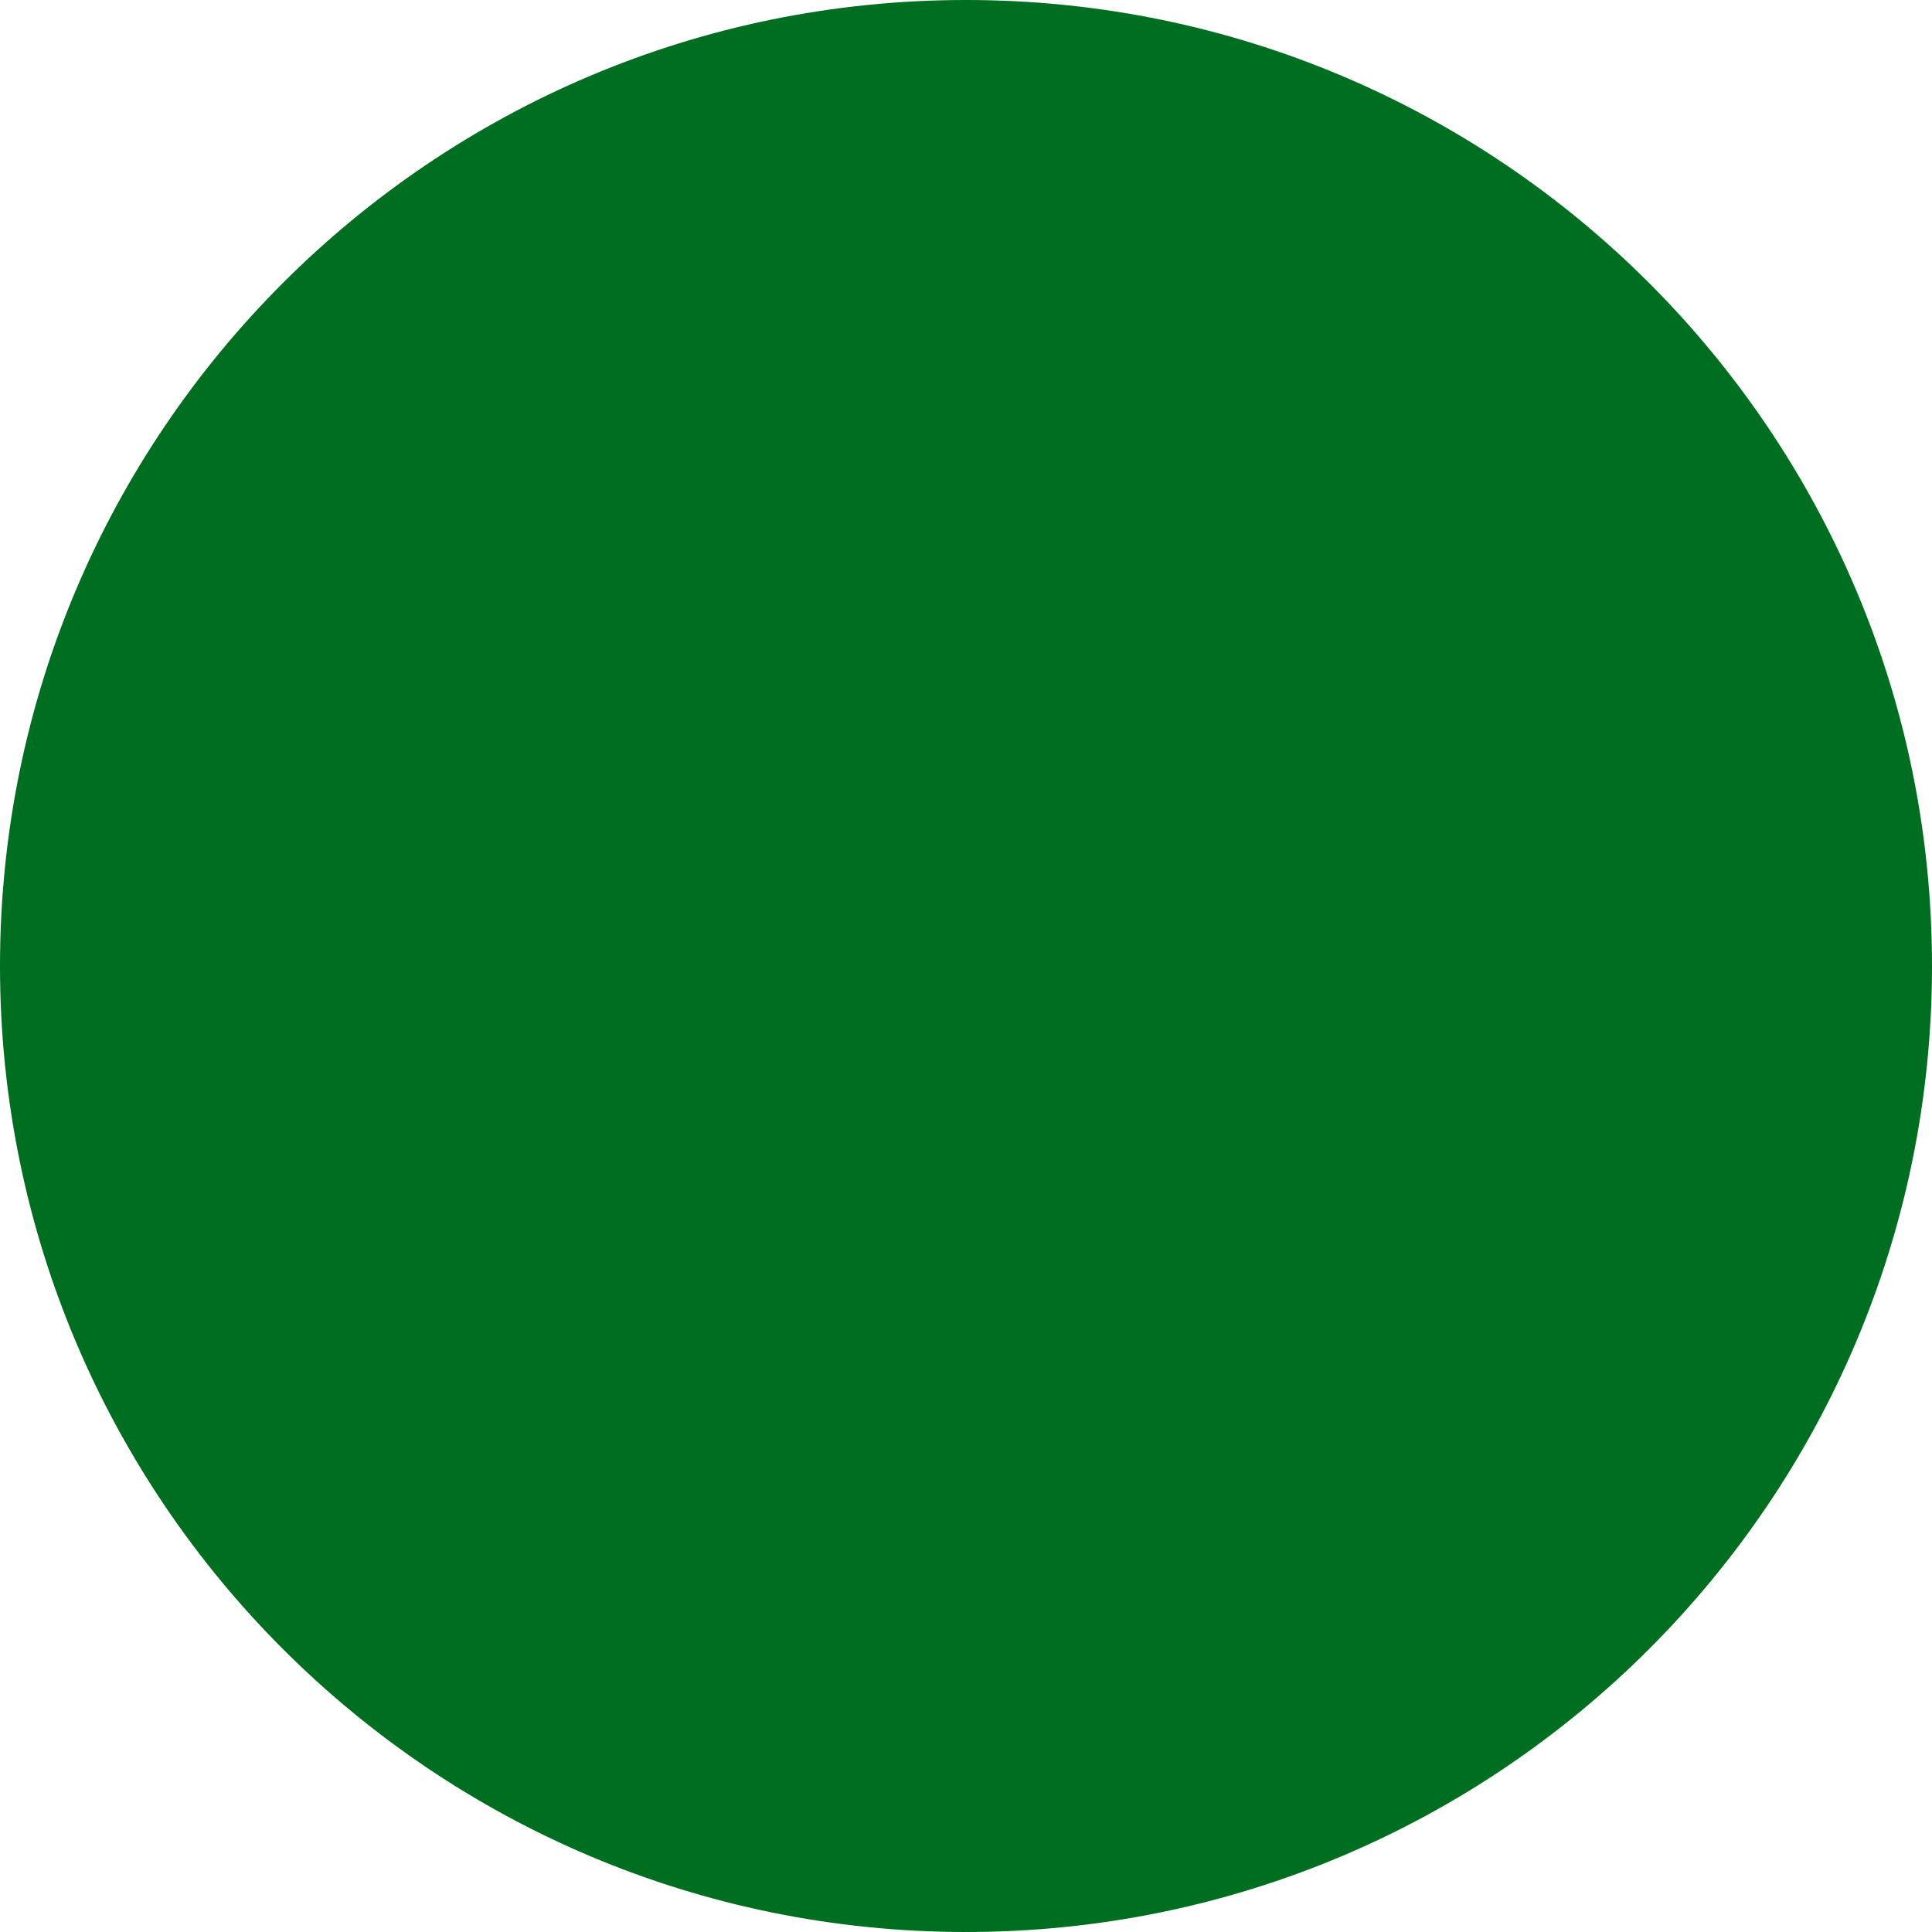
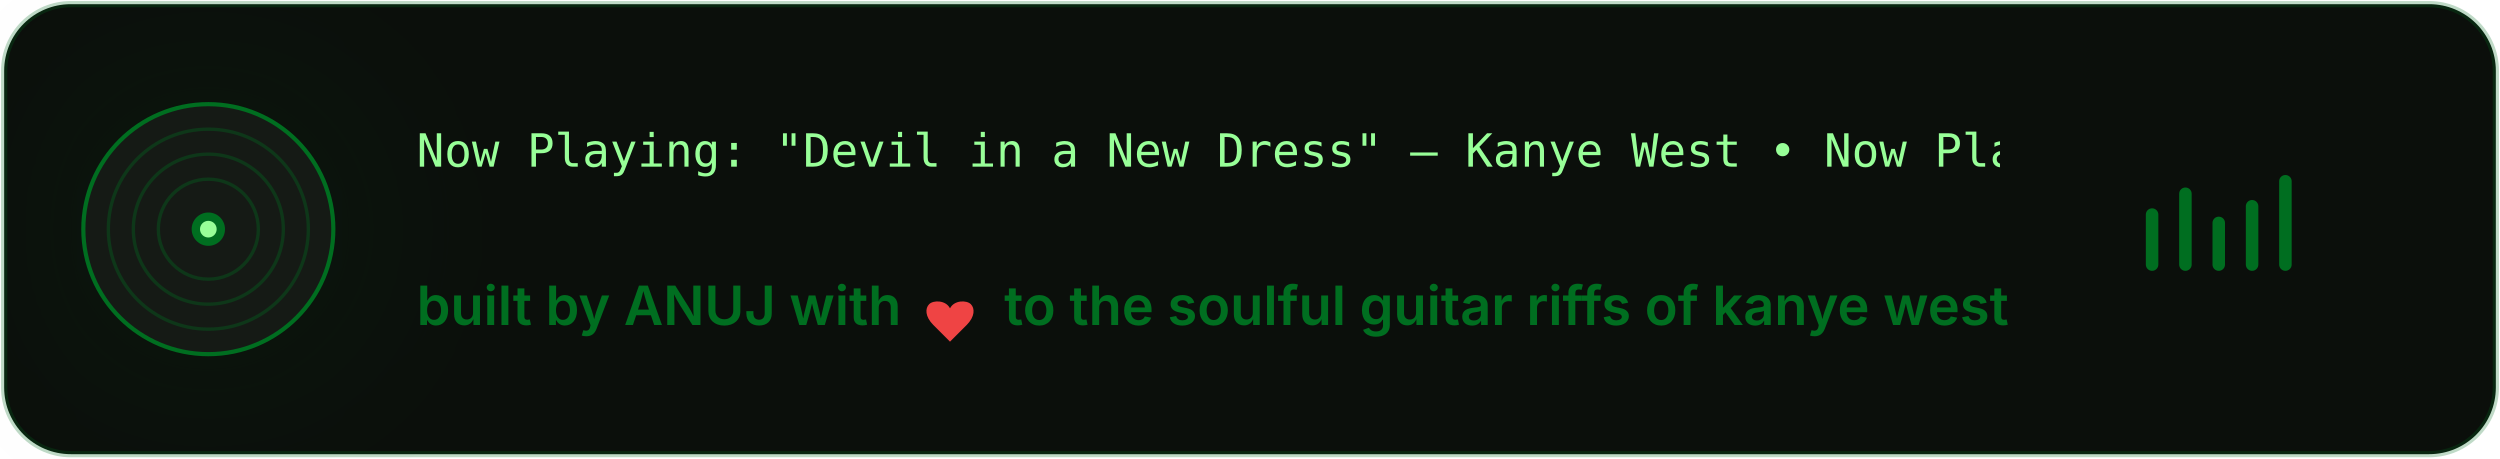
- <svg xmlns="http://www.w3.org/2000/svg" width="8" height="8" style="vertical-align: middle; margin-right: 4px;">
-   <circle cx="4" cy="4" r="4" fill="#006e20">
-     <animate attributeName="opacity" values="0.25;1;0.25" dur="1.8s" repeatCount="indefinite" />
-   </circle>
+ <svg xmlns="http://www.w3.org/2000/svg" width="600" height="110" viewBox="0 0 600 110" fill="none">
+   <style>
+     .player-card {
+       fill: #0b0f0b;
+       stroke: rgba(0, 110, 32, 0.25);
+       stroke-width: 1.5;
+       rx: 16px;
+     }
+     .vinyl {
+       animation: rotateVinyl 6s linear infinite;
+       transform-origin: 50px 55px;
+     }
+     .vinyl-groove {
+       stroke: #006e20;
+       stroke-width: 0.8;
+       opacity: 0.35;
+     }
+     .pulse-dot {
+       fill: #98ff98;
+       animation: pulseGlow 1.5s infinite alternate ease-in-out;
+     }
+     .eq-bar {
+       fill: #006e20;
+       animation: eqJump 1.4s infinite alternate ease-in-out;
+     }
+     .signature-text {
+       font-family: 'Sora', 'Inter', sans-serif;
+       font-size: 13px;
+       font-weight: 600;
+       fill: #006e20;
+     }
+     .track-text {
+       font-family: 'JetBrains Mono', monospace;
+       font-size: 11px;
+       fill: #98ff98;
+     }
+     .marquee {
+       animation: slideMarquee 15s linear infinite;
+     }
+     .heart {
+       fill: #ef4444;
+       animation: heartbeat 1.2s infinite alternate ease-in-out;
+       transform-origin: 228px 78px;
+     }
+     @keyframes rotateVinyl {
+       0% { transform: rotate(0deg); }
+       100% { transform: rotate(360deg); }
+     }
+     @keyframes pulseGlow {
+       0% { opacity: 0.4; filter: drop-shadow(0 0 2px #006e20); }
+       100% { opacity: 1; filter: drop-shadow(0 0 6px #98ff98); }
+     }
+     @keyframes eqJump {
+       0% { height: 4px; y: 65px; }
+       100% { height: 25px; y: 44px; }
+     }
+     @keyframes slideMarquee {
+       0% { transform: translate(0px, 0); }
+       100% { transform: translate(-330px, 0); }
+     }
+     @keyframes heartbeat {
+       0% { transform: scale(0.9); }
+       100% { transform: scale(1.1); filter: drop-shadow(0 0 3px #ef4444); }
+     }
+   </style>
+   <rect x="1" y="1" width="598" height="108" class="player-card" />
+   <circle cx="50" cy="55" r="40" fill="#006e20" opacity="0.08" filter="blur(20px)" />
+   <g class="vinyl">
+     <circle cx="50" cy="55" r="30" fill="#151a15" stroke="#006e20" stroke-width="1" />
+     <circle cx="50" cy="55" r="24" class="vinyl-groove" />
+     <circle cx="50" cy="55" r="18" class="vinyl-groove" />
+     <circle cx="50" cy="55" r="12" class="vinyl-groove" stroke="#98ff98" />
+     <circle cx="50" cy="55" r="4" fill="#006e20" />
+   </g>
+   <circle cx="50" cy="55" r="2" class="pulse-dot" />
+   <svg x="100" y="24" width="380" height="24" viewBox="0 0 380 24" style="overflow: hidden;">
+     <g class="marquee">
+       <text x="0" y="16" class="track-text">Now Playing: "Devil in a New Dress" — Kanye West   •   Now Playing: "Devil in a New Dress" — Kanye West</text>
+     </g>
+   </svg>
+   <text x="100" y="78" class="signature-text">built by ANUJ with</text>
+   <path class="heart" d="M228,74 C227,72 224,72 223,73 C222,74 222,76 224,78 L228,82 L232,78 C234,76 234,74 233,73 C232,72 229,72 228,74 Z" />
+   <text x="241" y="78" class="signature-text">to the soulful guitar riffs of kanye west</text>
+   <rect class="eq-bar" x="515" y="50" width="3" height="15" rx="1.5" style="animation-delay: -0.2s;" />
+   <rect class="eq-bar" x="523" y="45" width="3" height="20" rx="1.5" style="animation-delay: -0.6s;" fill="#98ff98" />
+   <rect class="eq-bar" x="531" y="52" width="3" height="13" rx="1.5" style="animation-delay: -1.0s;" />
+   <rect class="eq-bar" x="539" y="48" width="3" height="17" rx="1.5" style="animation-delay: -0.4s;" />
+   <rect class="eq-bar" x="547" y="42" width="3" height="23" rx="1.5" style="animation-delay: -0.8s;" fill="#98ff98" />
</svg>
